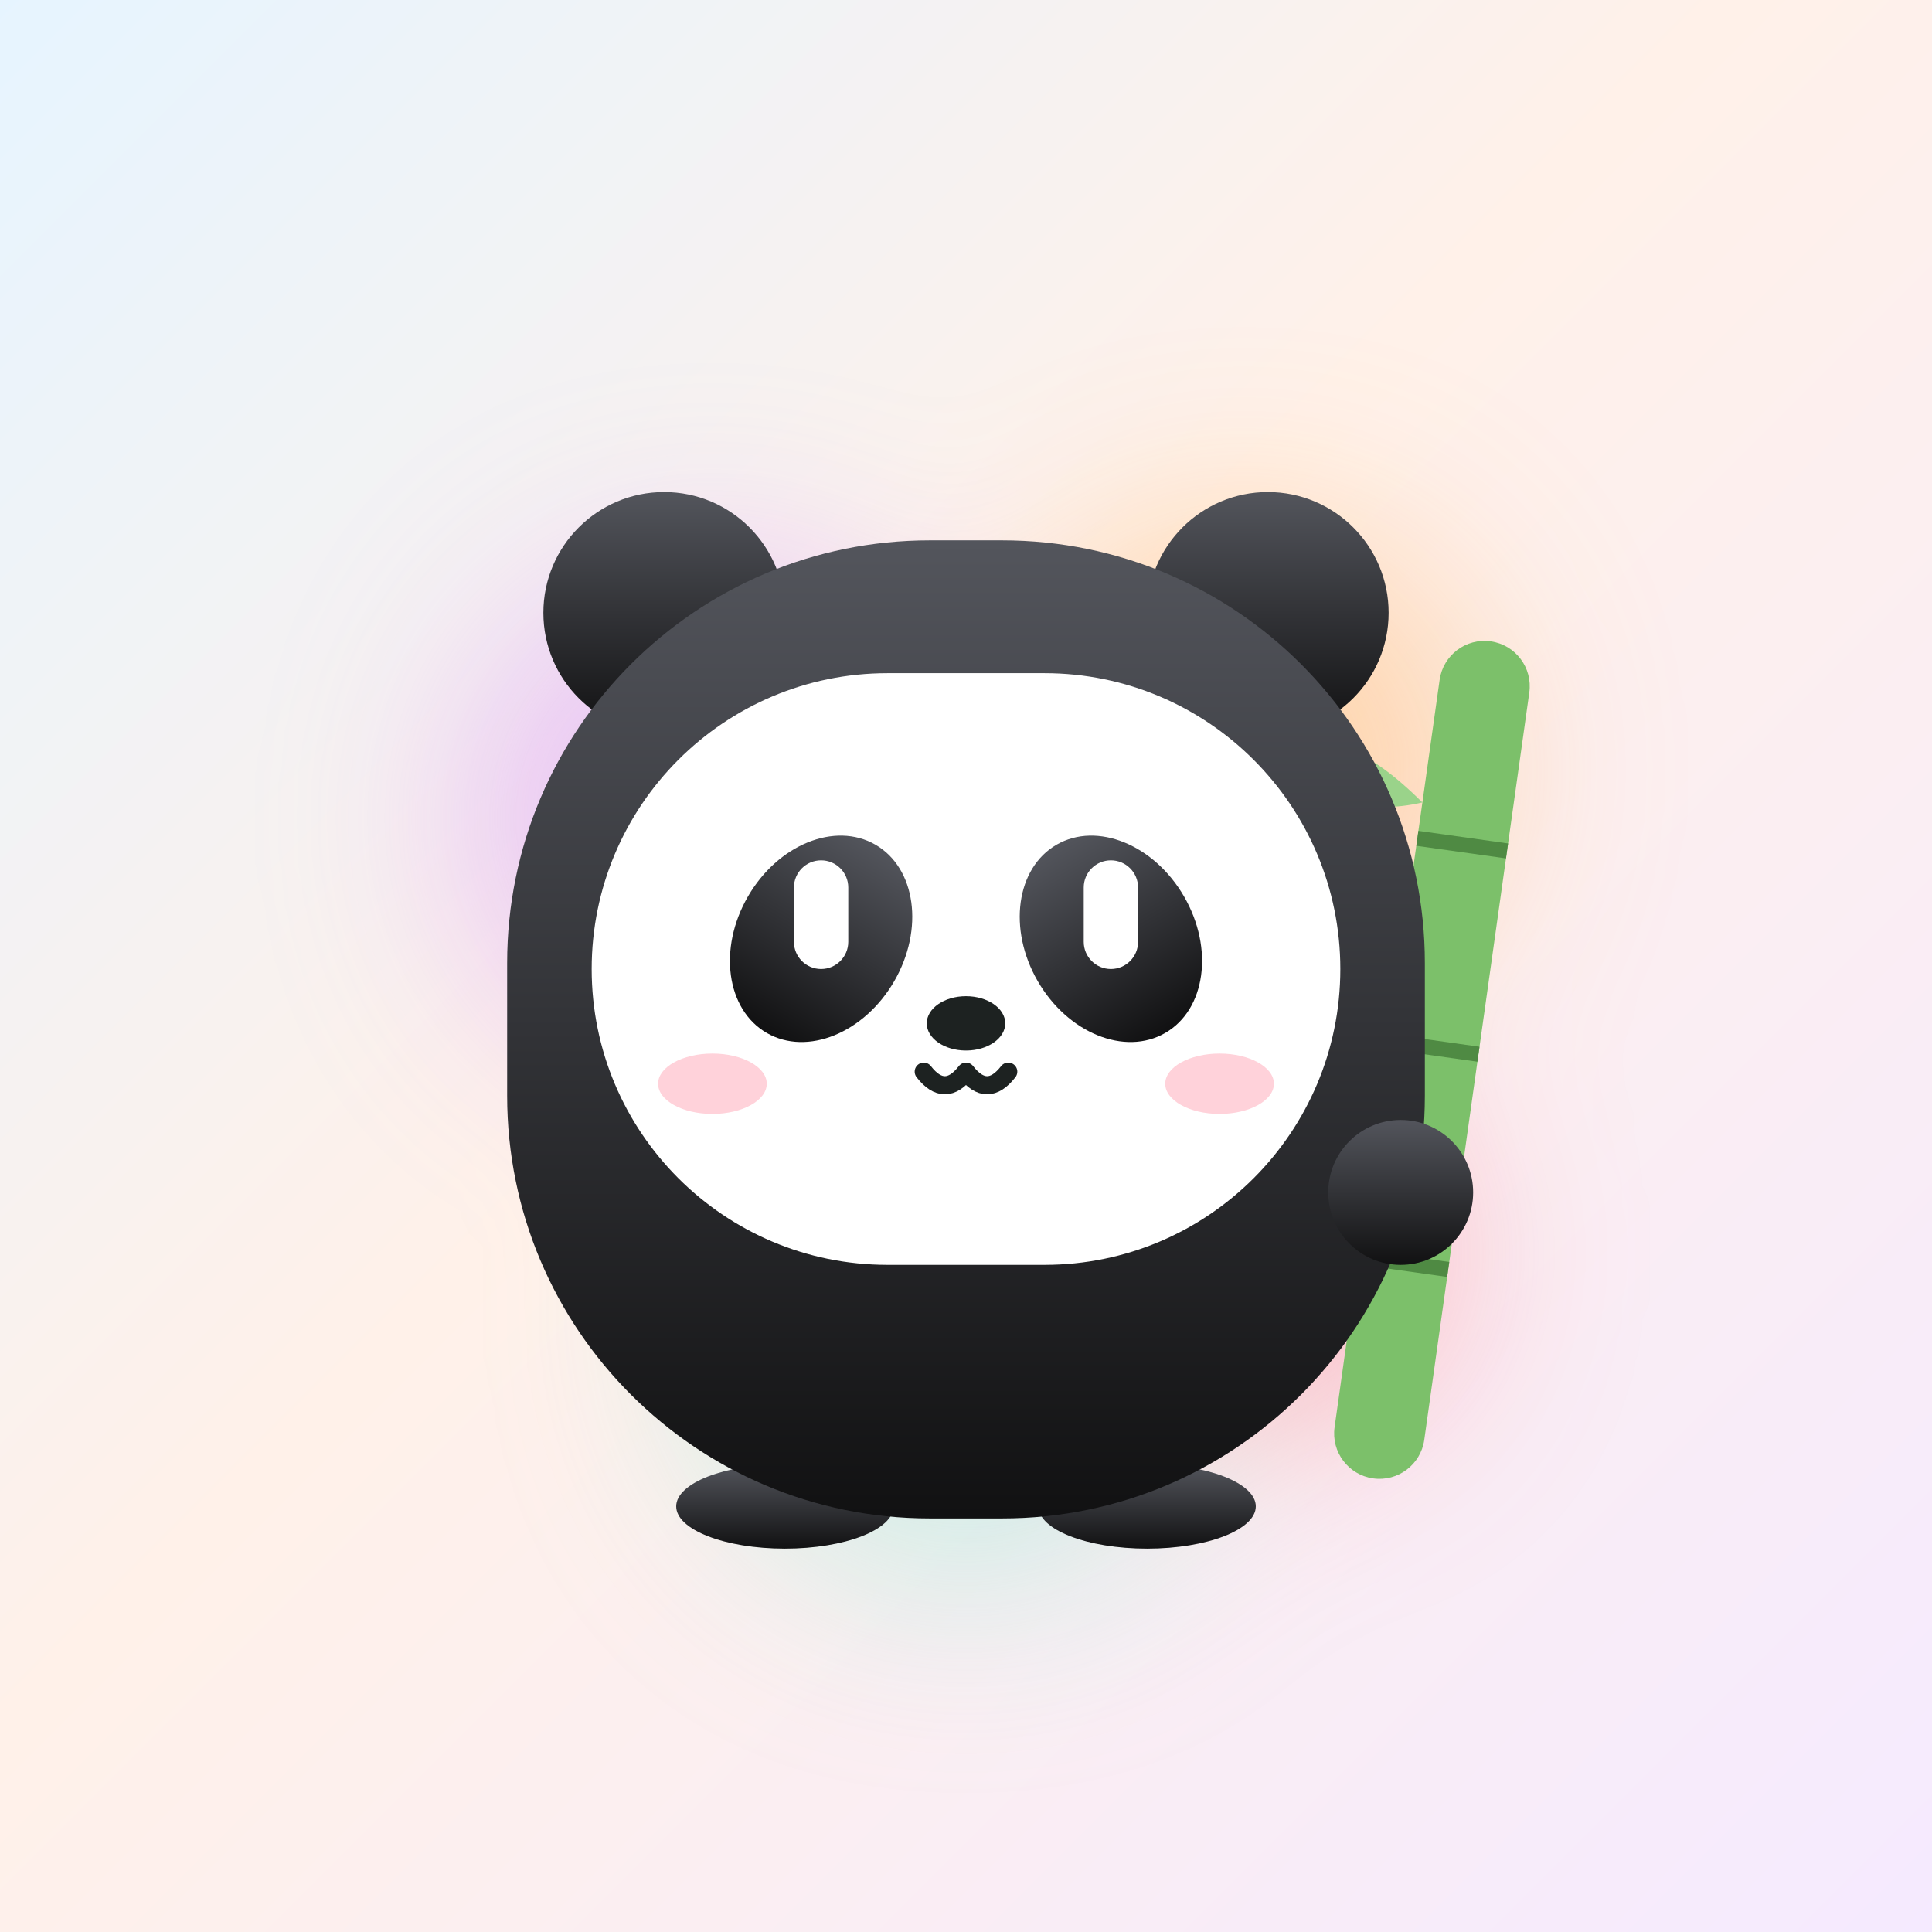
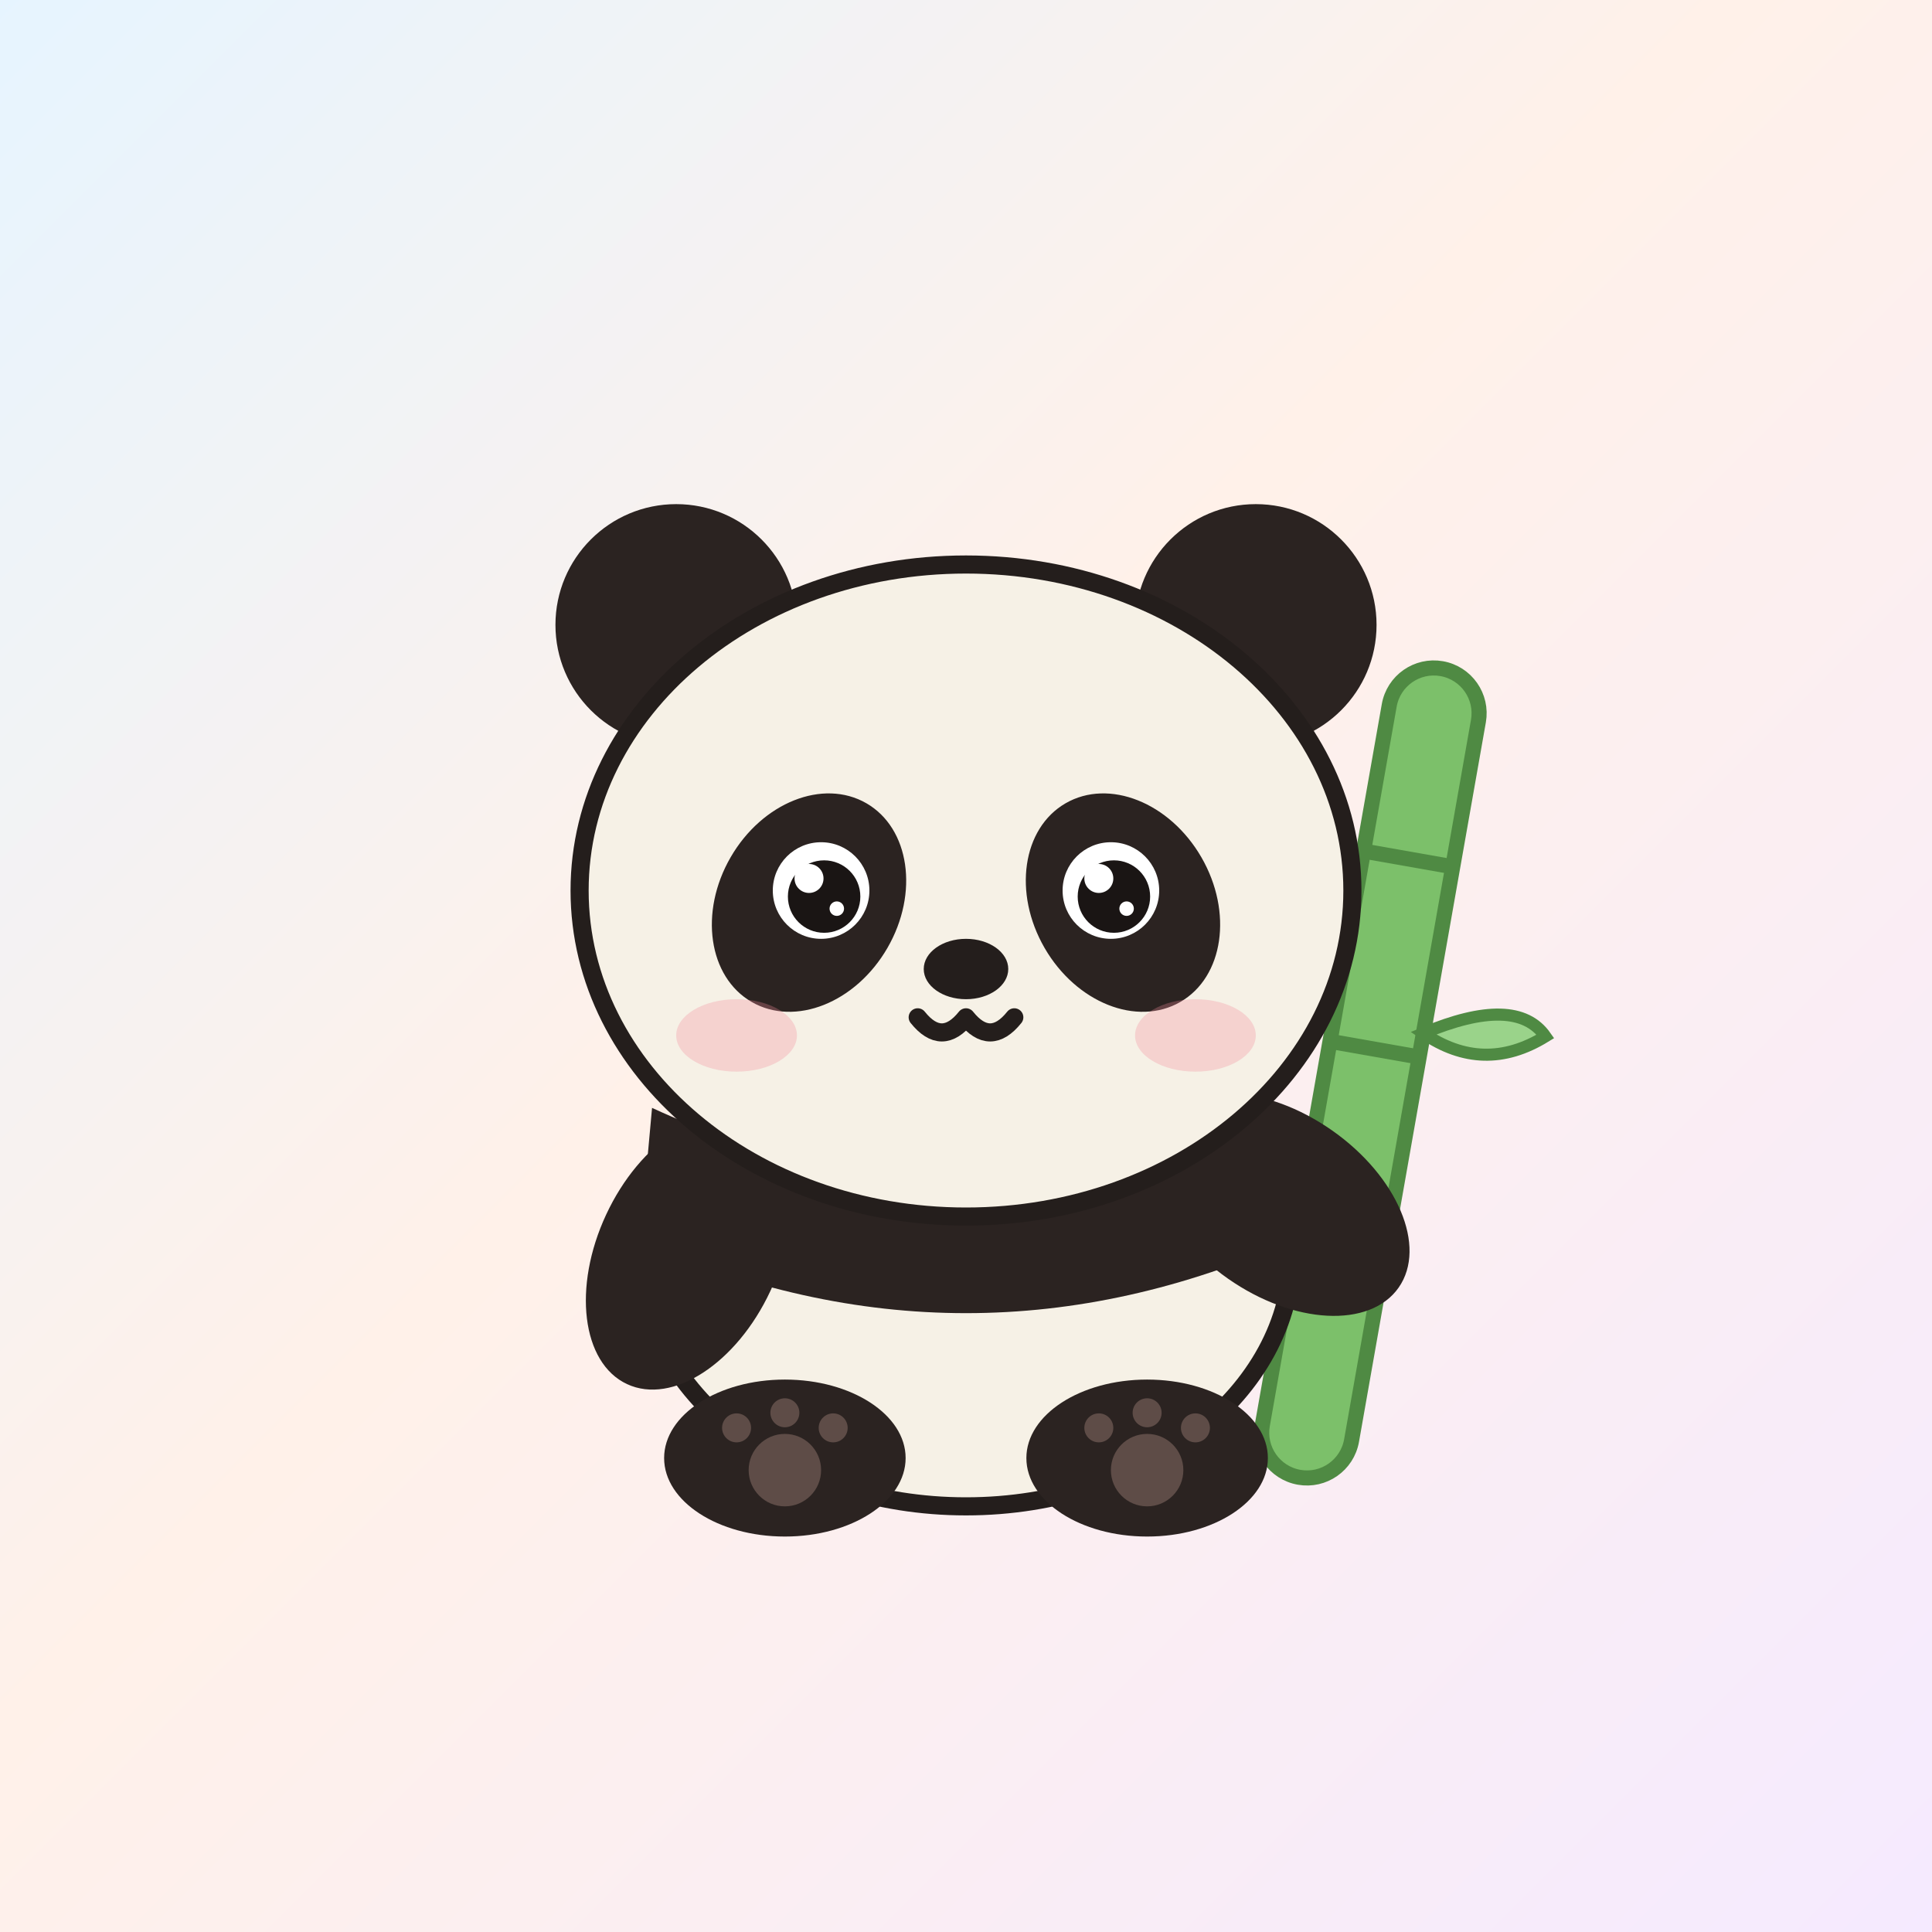
<svg xmlns="http://www.w3.org/2000/svg" viewBox="0 0 512 512">
  <defs>
    <linearGradient id="fundo" x1="0" y1="0" x2="1" y2="1">
      <stop offset="0" stop-color="#E6F4FF" />
      <stop offset=".45" stop-color="#FFF1E9" />
      <stop offset="1" stop-color="#F5EAFF" />
    </linearGradient>
  </defs>
  <rect width="512" height="512" fill="url(#fundo)" />
  <g transform="translate(96 92) scale(1.6)">
-     <defs>
-       <linearGradient id="pd1c" x1="0" y1="0" x2="0" y2="1">
-         <stop offset="0" stop-color="#53555c" />
-         <stop offset="1" stop-color="#111112" />
-       </linearGradient>
-       <linearGradient id="pd1p" x1="0" y1="0" x2="0" y2="1">
-         <stop offset="0" stop-color="#53555c" />
-         <stop offset="1" stop-color="#111112" />
-       </linearGradient>
-       <filter id="pd1b" x="-50%" y="-50%" width="200%" height="200%">
-         <feGaussianBlur stdDeviation="16" />
-       </filter>
-     </defs>
-     <g filter="url(#pd1b)" opacity=".38">
-       <circle cx="58" cy="78" r="42" fill="#ce7bfe" />
-       <circle cx="146" cy="70" r="40" fill="#ffa946" />
-       <circle cx="100" cy="160" r="46" fill="#86ebd7" />
-       <circle cx="150" cy="150" r="30" fill="#f95b6d" />
+     <g transform="rotate(10 164 140)">
+       <rect x="156" y="52" width="15" height="136" rx="7.5" fill="#7cc06a" stroke="#4f8a43" stroke-width="2.5" />
+       <path d="M156 84h15M156 116h15M156 150h15" stroke="#4f8a43" stroke-width="2.5" />
+       <path d="M171 112 q14 -9 20 -3 q-9 8 -20 3z" fill="#9ad38a" stroke="#4f8a43" stroke-width="2" />
    </g>
-     <circle cx="50" cy="44" r="20" fill="url(#pd1p)" />
-     <circle cx="150" cy="44" r="20" fill="url(#pd1p)" />
-     <g transform="rotate(8 176 130)">
-       <rect x="168" y="48" width="15" height="140" rx="7.5" fill="#7cc06a" />
-       <path d="M168 82h15M168 116h15M168 152h15" stroke="#4f8a43" stroke-width="2.5" />
-       <path d="M168 76 q-16 -12 -22 -4 q9 9 22 4z" fill="#9ad38a" />
-     </g>
-     <ellipse cx="70" cy="192" rx="18" ry="7" fill="url(#pd1p)" />
-     <ellipse cx="130" cy="192" rx="18" ry="7" fill="url(#pd1p)" />
-     <rect x="24" y="32" width="152" height="162" rx="70" fill="url(#pd1c)" />
-     <circle cx="172" cy="140" r="12" fill="url(#pd1p)" />
+     <ellipse cx="100" cy="150" rx="54" ry="42" fill="#f6f1e6" stroke="#241e1c" stroke-width="3" />
+     <path d="M48 126 Q100 150 152 126 L154 148 Q100 172 46 148 Z" fill="#2b2321" />
+     <ellipse cx="70" cy="184" rx="20" ry="13" fill="#2b2321" />
+     <circle cx="70" cy="186" r="6" fill="#5e4c47" />
+     <circle cx="62" cy="179" r="2.4" fill="#5e4c47" />
+     <circle cx="70" cy="176.5" r="2.4" fill="#5e4c47" />
+     <circle cx="78" cy="179" r="2.4" fill="#5e4c47" />
+     <ellipse cx="130" cy="184" rx="20" ry="13" fill="#2b2321" />
+     <circle cx="130" cy="186" r="6" fill="#5e4c47" />
+     <circle cx="122" cy="179" r="2.4" fill="#5e4c47" />
+     <circle cx="130" cy="176.5" r="2.4" fill="#5e4c47" />
+     <circle cx="138" cy="179" r="2.4" fill="#5e4c47" />
+     <ellipse cx="54" cy="150" rx="15" ry="24" transform="rotate(25 54 150)" fill="#2b2321" />
+     <ellipse cx="152" cy="142" rx="15" ry="24" transform="rotate(-55 152 142)" fill="#2b2321" />
    <g>
-       <rect x="38" y="54" width="124" height="98" rx="49" fill="#ffffff" />
-       <ellipse cx="76" cy="98" rx="14" ry="18" transform="rotate(30 76 98)" fill="url(#pd1p)" />
-       <ellipse cx="124" cy="98" rx="14" ry="18" transform="rotate(-30 124 98)" fill="url(#pd1p)" />
+       <circle cx="52" cy="46" r="20" fill="#2b2321" />
+       <circle cx="148" cy="46" r="20" fill="#2b2321" />
+       <ellipse cx="100" cy="90" rx="64" ry="54" fill="#f6f1e6" stroke="#241e1c" stroke-width="3" />
+       <ellipse cx="74" cy="92" rx="15" ry="19" transform="rotate(30 74 92)" fill="#2b2321" />
+       <ellipse cx="126" cy="92" rx="15" ry="19" transform="rotate(-30 126 92)" fill="#2b2321" />
      <g>
-         <rect x="71.5" y="85" width="9" height="18" rx="4.5" fill="#ffffff" />
-         <rect x="119.5" y="85" width="9" height="18" rx="4.5" fill="#ffffff" />
+         <circle cx="76" cy="90" r="8" fill="#ffffff" />
+         <g>
+           <circle cx="76.5" cy="91" r="6" fill="#1a1514" />
+           <circle cx="74" cy="88" r="2.4" fill="#ffffff" />
+           <circle cx="78.6" cy="93" r="1.2" fill="#ffffff" />
+         </g>
+         <circle cx="124" cy="90" r="8" fill="#ffffff" />
+         <g>
+           <circle cx="124.5" cy="91" r="6" fill="#1a1514" />
+           <circle cx="122" cy="88" r="2.4" fill="#ffffff" />
+           <circle cx="126.6" cy="93" r="1.2" fill="#ffffff" />
+         </g>
      </g>
-       <ellipse cx="58" cy="122" rx="9" ry="5" fill="#ff8fa3" opacity="0.4" />
-       <ellipse cx="142" cy="122" rx="9" ry="5" fill="#ff8fa3" opacity="0.4" />
-       <ellipse cx="100" cy="112" rx="6.5" ry="4.5" fill="#1d2221" />
-       <path d="M93 120 q3.5 4.5 7 0 q3.5 4.5 7 0" fill="none" stroke="#1d2221" stroke-width="3" stroke-linecap="round" stroke-linejoin="round" />
+       <ellipse cx="62" cy="114" rx="10" ry="6" fill="#f08a9b" opacity="0.3" />
+       <ellipse cx="138" cy="114" rx="10" ry="6" fill="#f08a9b" opacity="0.3" />
+       <ellipse cx="100" cy="103" rx="7" ry="5" fill="#241e1c" />
+       <path d="M92 111 q4 5 8 0 q4 5 8 0" fill="none" stroke="#241e1c" stroke-width="3" stroke-linecap="round" stroke-linejoin="round" />
    </g>
  </g>
</svg>
